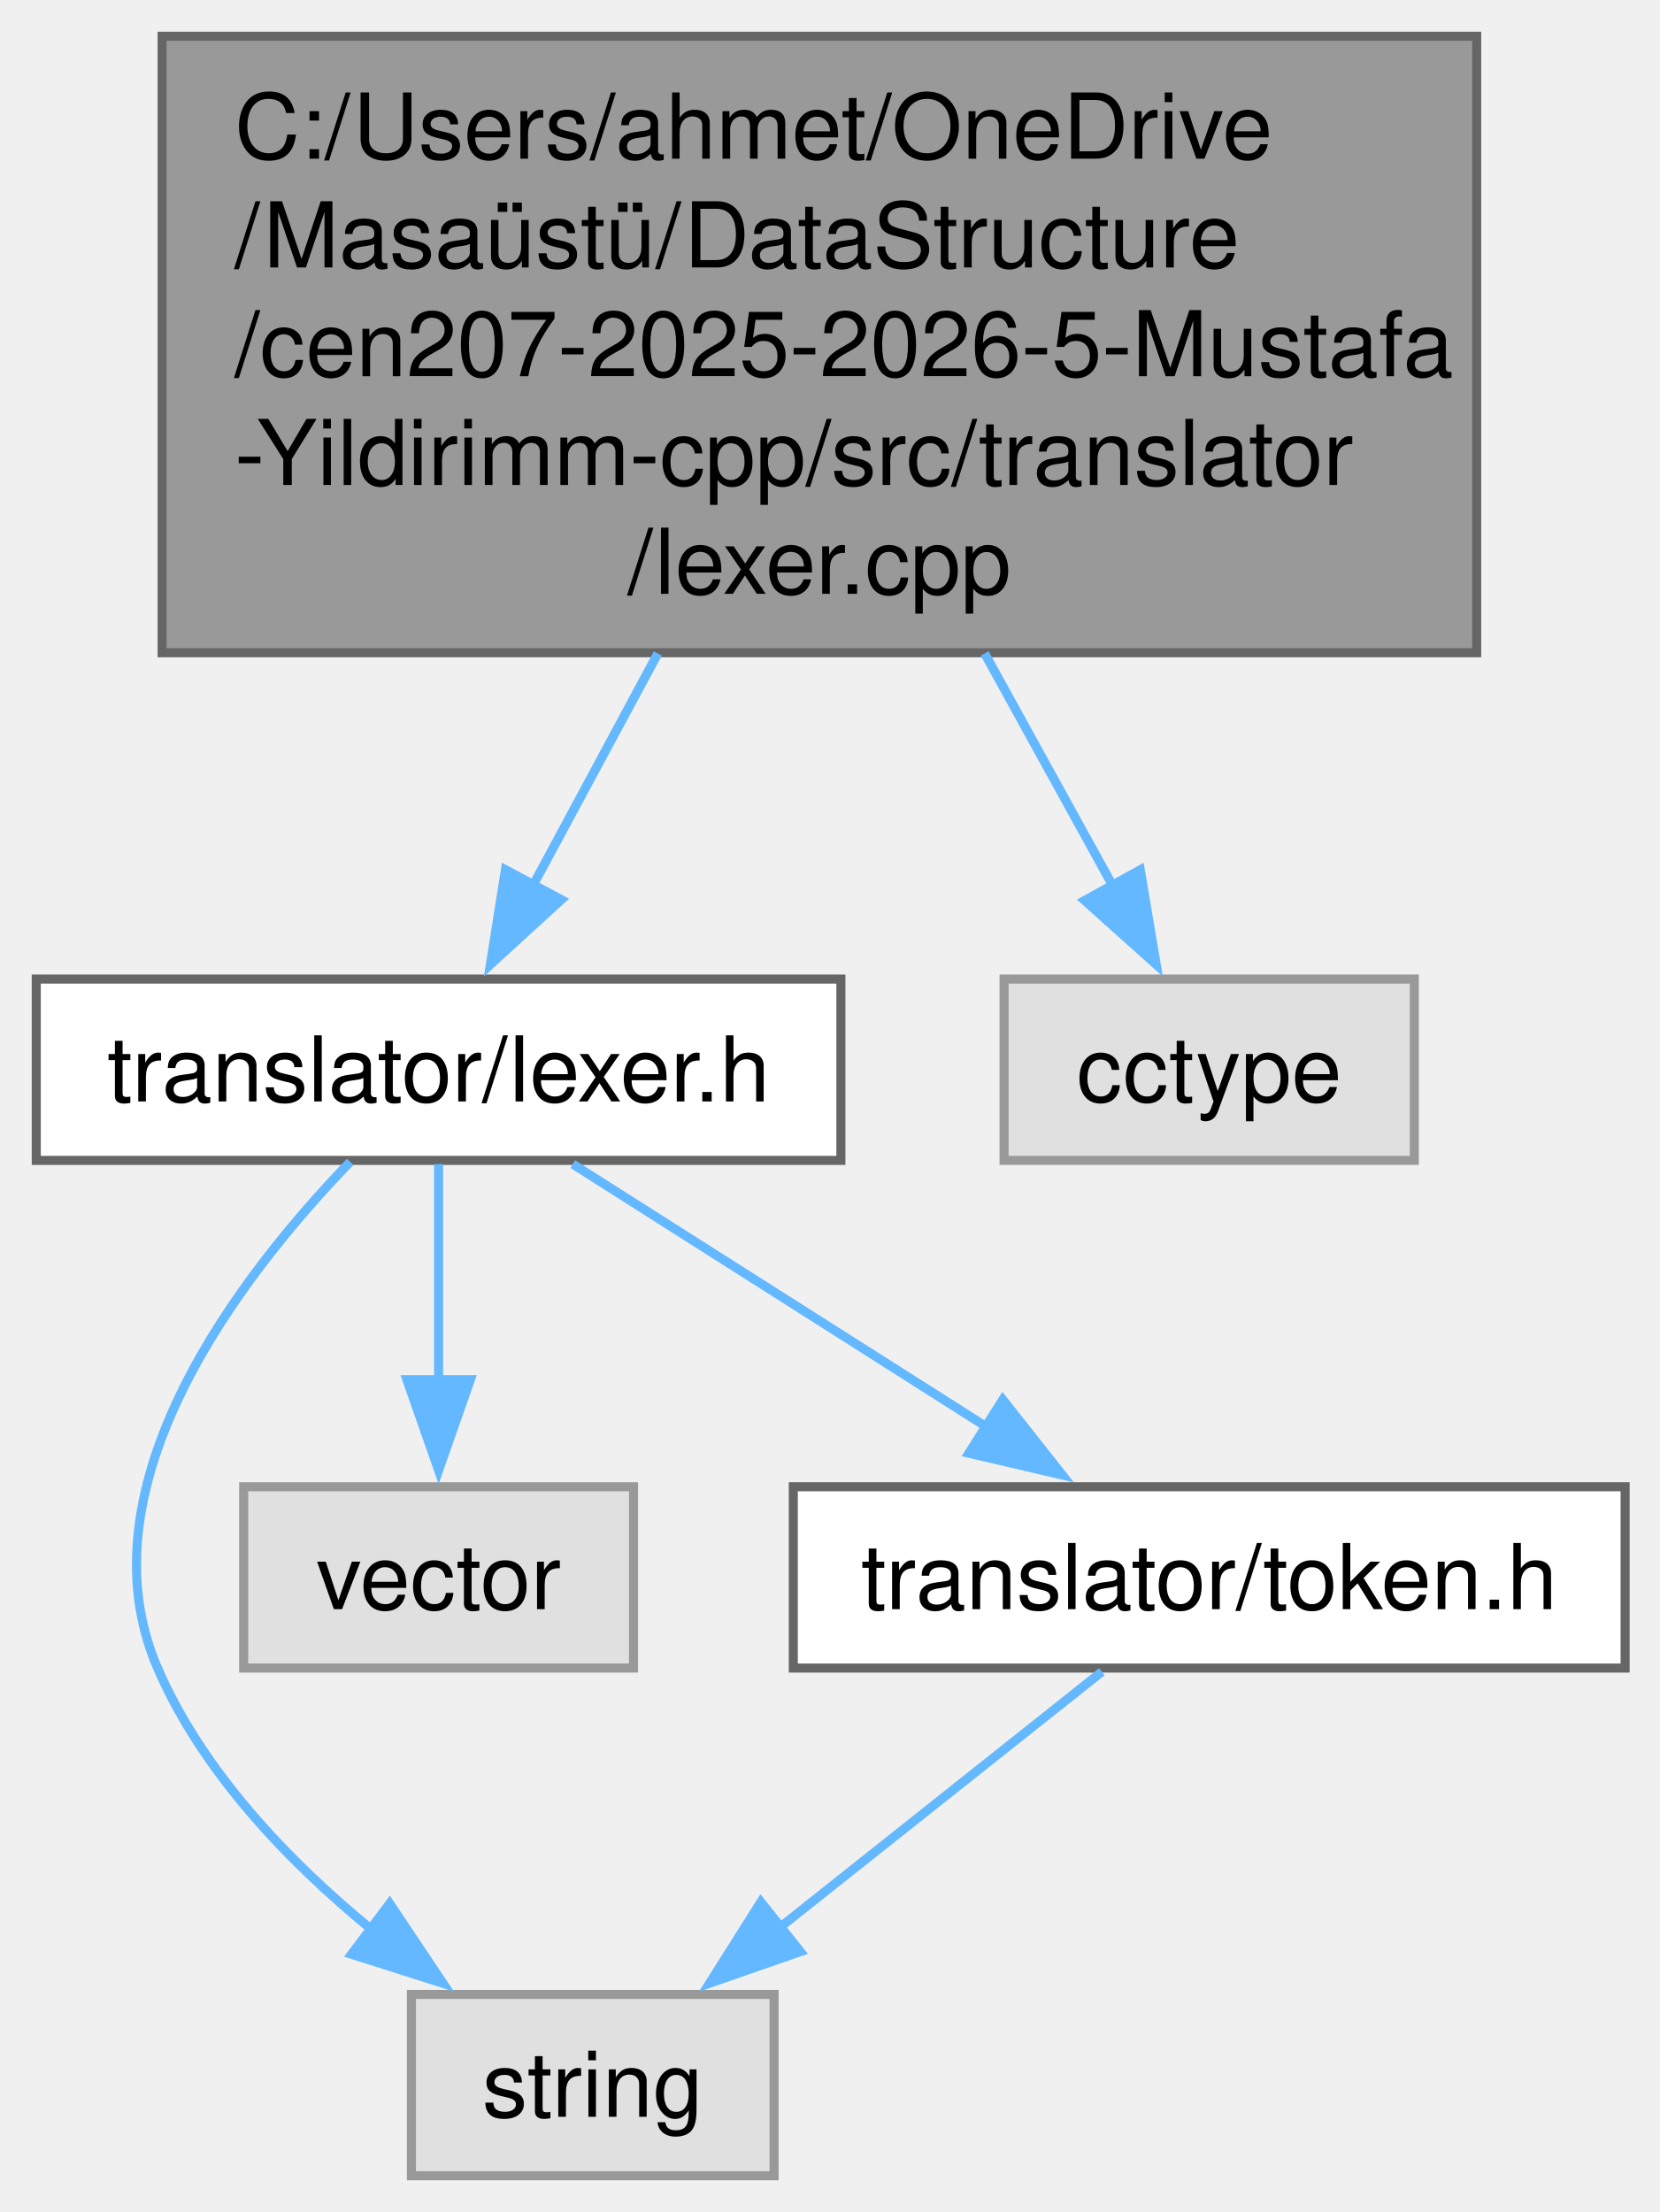
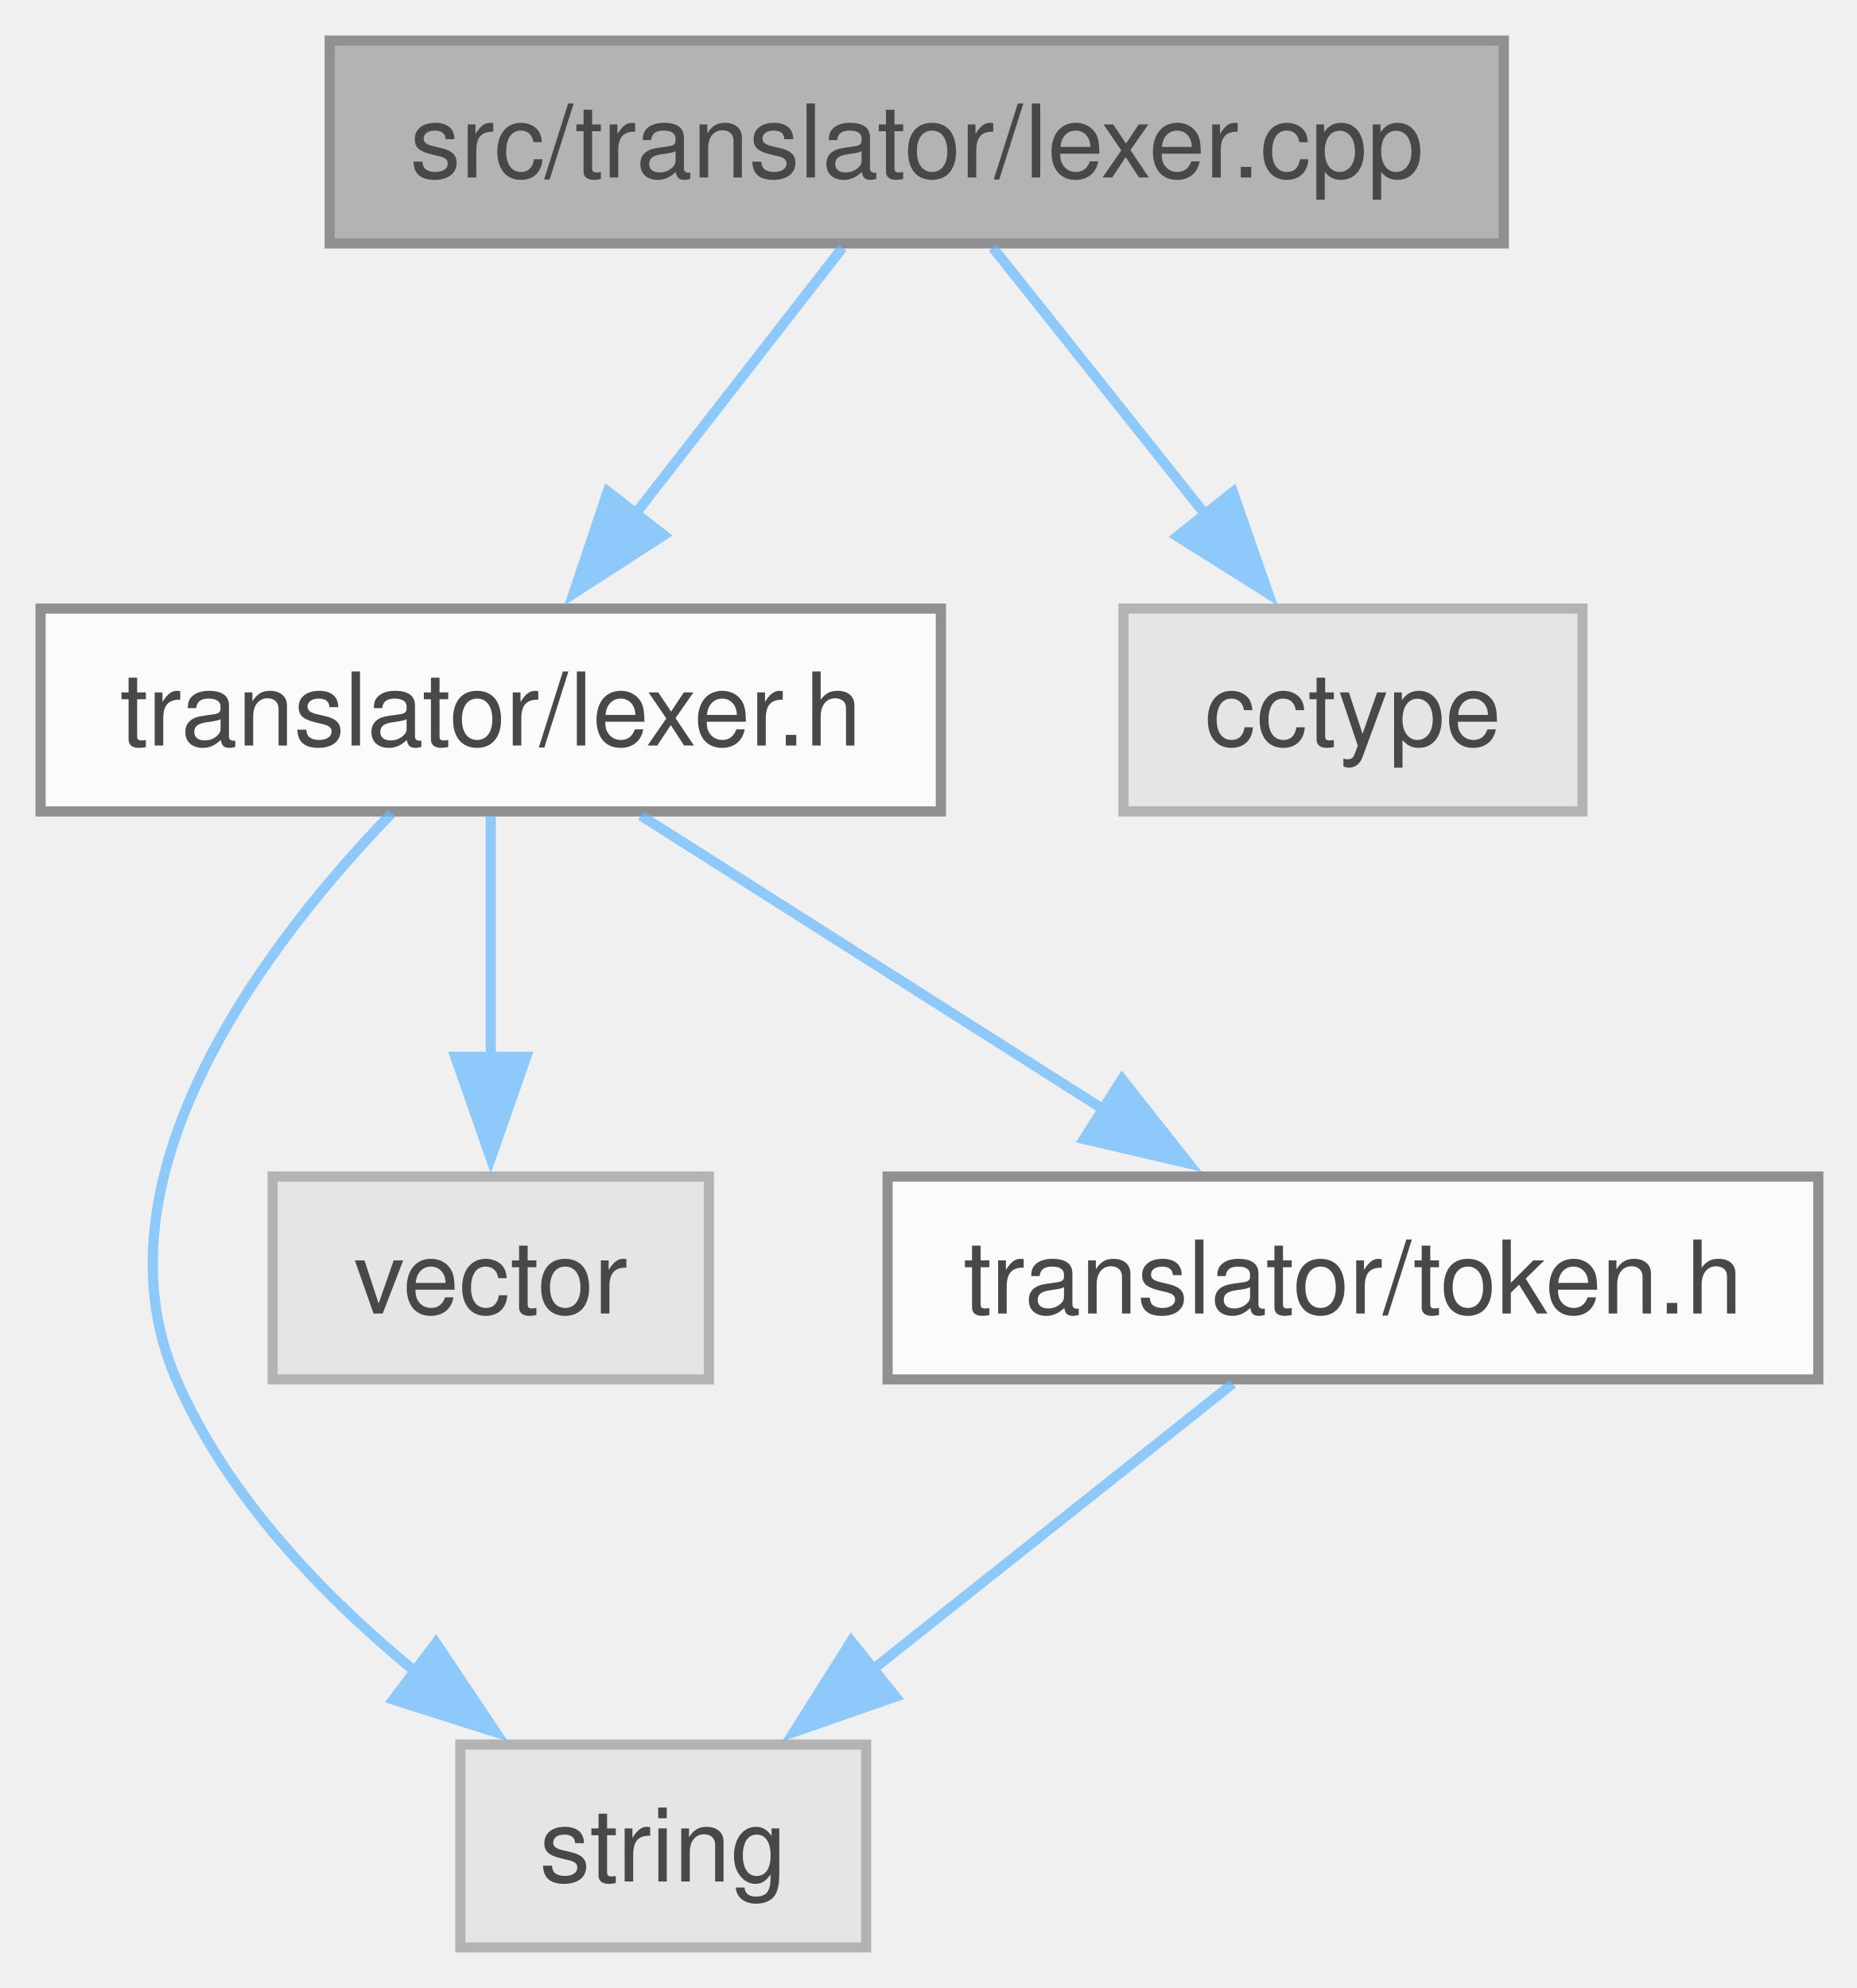
- <svg xmlns="http://www.w3.org/2000/svg" xmlns:xlink="http://www.w3.org/1999/xlink" width="183pt" height="244pt" viewBox="0.00 0.00 183.00 244.00">
-   <g id="graph0" class="graph" transform="scale(1 1) rotate(0) translate(4 240)">
-     <g id="Node000001" class="node">
-       <g id="a_Node000001">
-         <a xlink:title=" ">
-           <polygon fill="#999999" stroke="#666666" points="158.88,-236 13.88,-236 13.88,-168 158.88,-168 158.88,-236" />
-           <text xml:space="preserve" text-anchor="start" x="21.88" y="-222.5" font-family="Helvetica,sans-Serif" font-size="10.00">C:/Users/ahmet/OneDrive</text>
-           <text xml:space="preserve" text-anchor="start" x="21.88" y="-210.5" font-family="Helvetica,sans-Serif" font-size="10.00">/Masaüstü/DataStructure</text>
-           <text xml:space="preserve" text-anchor="start" x="21.88" y="-198.5" font-family="Helvetica,sans-Serif" font-size="10.00">/cen207-2025-2026-5-Mustafa</text>
-           <text xml:space="preserve" text-anchor="start" x="21.88" y="-186.5" font-family="Helvetica,sans-Serif" font-size="10.00">-Yildirimm-cpp/src/translator</text>
-           <text xml:space="preserve" text-anchor="middle" x="86.38" y="-174.5" font-family="Helvetica,sans-Serif" font-size="10.00">/lexer.cpp</text>
-         </a>
+ <svg xmlns="http://www.w3.org/2000/svg" xmlns:xlink="http://www.w3.org/1999/xlink" width="183pt" height="196pt" viewBox="0.00 0.00 183.00 196.00">
+   <svg id="main" version="1.1" xml:space="preserve">
+     <style type="text/css">
+ .node, .edge {opacity: 0.7;}
+ .node.selected, .edge.selected {opacity: 1;}
+ .edge:hover path { stroke: red; }
+ .edge:hover polygon { stroke: red; fill: red; }
+ </style>
+     <svg id="graph" class="graph">
+       <g id="graph0" class="graph" transform="scale(1 1) rotate(0) translate(4 192)">
+         <g id="Node000001" class="node">
+           <g id="a_Node000001">
+             <a xlink:title="Lexer uygulaması: girdi kaynağını Token listesine dönüştürür.">
+               <polygon fill="#999999" stroke="#666666" points="144.25,-188 28.5,-188 28.5,-168 144.25,-168 144.25,-188" />
+               <text xml:space="preserve" text-anchor="middle" x="86.38" y="-174.5" font-family="Helvetica,sans-Serif" font-size="10.00">src/translator/lexer.cpp</text>
+             </a>
+           </g>
+         </g>
+         <g id="Node000002" class="node">
+           <g id="a_Node000002">
+             <a xlink:href="lexer_8h.html" target="_top" xlink:title="BASIC benzeri dil için leksik analizci arabirimi.">
+               <polygon fill="white" stroke="#666666" points="88.75,-132 0,-132 0,-112 88.75,-112 88.75,-132" />
+               <text xml:space="preserve" text-anchor="middle" x="44.38" y="-118.5" font-family="Helvetica,sans-Serif" font-size="10.00">translator/lexer.h</text>
+             </a>
+           </g>
+         </g>
+         <g id="edge1_Node000001_Node000002" class="edge">
+           <g id="a_edge1_Node000001_Node000002">
+             <a xlink:title=" ">
+               <path fill="none" stroke="#63b8ff" d="M79.06,-167.59C73.4,-160.32 65.39,-150.02 58.49,-141.15" />
+               <polygon fill="#63b8ff" stroke="#63b8ff" points="61.44,-139.24 52.54,-133.49 55.91,-143.54 61.44,-139.24" />
+             </a>
+           </g>
+         </g>
+         <g id="Node000006" class="node">
+           <g id="a_Node000006">
+             <a xlink:title=" ">
+               <polygon fill="#e0e0e0" stroke="#999999" points="152,-132 106.75,-132 106.75,-112 152,-112 152,-132" />
+               <text xml:space="preserve" text-anchor="middle" x="129.38" y="-118.5" font-family="Helvetica,sans-Serif" font-size="10.00">cctype</text>
+             </a>
+           </g>
+         </g>
+         <g id="edge6_Node000001_Node000006" class="edge">
+           <g id="a_edge6_Node000001_Node000006">
+             <a xlink:title=" ">
+               <path fill="none" stroke="#63b8ff" d="M93.87,-167.59C99.66,-160.32 107.86,-150.02 114.92,-141.15" />
+               <polygon fill="#63b8ff" stroke="#63b8ff" points="117.54,-143.49 121.03,-133.48 112.06,-139.12 117.54,-143.49" />
+             </a>
+           </g>
+         </g>
+         <g id="Node000003" class="node">
+           <g id="a_Node000003">
+             <a xlink:title=" ">
+               <polygon fill="#e0e0e0" stroke="#999999" points="81.38,-20 41.38,-20 41.38,0 81.38,0 81.38,-20" />
+               <text xml:space="preserve" text-anchor="middle" x="61.38" y="-6.5" font-family="Helvetica,sans-Serif" font-size="10.00">string</text>
+             </a>
+           </g>
+         </g>
+         <g id="edge2_Node000002_Node000003" class="edge">
+           <g id="a_edge2_Node000002_Node000003">
+             <a xlink:title=" ">
+               <path fill="none" stroke="#63b8ff" d="M34.62,-111.84C22.56,-99.34 4.63,-76.19 13.38,-56 18.35,-44.52 27.85,-34.63 37.09,-27.07" />
+               <polygon fill="#63b8ff" stroke="#63b8ff" points="38.98,-30.03 44.87,-21.22 34.77,-24.43 38.98,-30.03" />
+             </a>
+           </g>
+         </g>
+         <g id="Node000004" class="node">
+           <g id="a_Node000004">
+             <a xlink:title=" ">
+               <polygon fill="#e0e0e0" stroke="#999999" points="65.88,-76 22.88,-76 22.88,-56 65.88,-56 65.88,-76" />
+               <text xml:space="preserve" text-anchor="middle" x="44.38" y="-62.5" font-family="Helvetica,sans-Serif" font-size="10.00">vector</text>
+             </a>
+           </g>
+         </g>
+         <g id="edge3_Node000002_Node000004" class="edge">
+           <g id="a_edge3_Node000002_Node000004">
+             <a xlink:title=" ">
+               <path fill="none" stroke="#63b8ff" d="M44.38,-111.59C44.38,-105.01 44.38,-95.96 44.38,-87.73" />
+               <polygon fill="#63b8ff" stroke="#63b8ff" points="47.88,-87.81 44.38,-77.81 40.88,-87.81 47.88,-87.81" />
+             </a>
+           </g>
+         </g>
+         <g id="Node000005" class="node">
+           <g id="a_Node000005">
+             <a xlink:href="token_8h.html" target="_top" xlink:title="Leksik belirteç türleri ve veri yapısı">
+               <polygon fill="white" stroke="#666666" points="175.25,-76 83.5,-76 83.5,-56 175.25,-56 175.25,-76" />
+               <text xml:space="preserve" text-anchor="middle" x="129.38" y="-62.5" font-family="Helvetica,sans-Serif" font-size="10.00">translator/token.h</text>
+             </a>
+           </g>
+         </g>
+         <g id="edge4_Node000002_Node000005" class="edge">
+           <g id="a_edge4_Node000002_Node000005">
+             <a xlink:title=" ">
+               <path fill="none" stroke="#63b8ff" d="M59.18,-111.59C71.78,-103.59 90.13,-91.93 104.91,-82.54" />
+               <polygon fill="#63b8ff" stroke="#63b8ff" points="106.61,-85.61 113.18,-77.29 102.86,-79.7 106.61,-85.61" />
+             </a>
+           </g>
+         </g>
+         <g id="edge5_Node000005_Node000003" class="edge">
+           <g id="a_edge5_Node000005_Node000003">
+             <a xlink:title=" ">
+               <path fill="none" stroke="#63b8ff" d="M117.53,-55.59C107.68,-47.77 93.44,-36.46 81.77,-27.19" />
+               <polygon fill="#63b8ff" stroke="#63b8ff" points="84.28,-24.72 74.27,-21.24 79.92,-30.2 84.28,-24.72" />
+             </a>
+           </g>
+         </g>
      </g>
-     </g>
-     <g id="Node000002" class="node">
-       <g id="a_Node000002">
-         <a xlink:href="$lexer_8h.html" xlink:title=" ">
-           <polygon fill="white" stroke="#666666" points="88.75,-132 0,-132 0,-112 88.75,-112 88.75,-132" />
-           <text xml:space="preserve" text-anchor="middle" x="44.38" y="-118.5" font-family="Helvetica,sans-Serif" font-size="10.00">translator/lexer.h</text>
-         </a>
-       </g>
-     </g>
-     <g id="edge1_Node000001_Node000002" class="edge">
-       <g id="a_edge1_Node000001_Node000002">
-         <a xlink:title=" ">
-           <path fill="none" stroke="#63b8ff" d="M68.56,-167.92C63.88,-159.22 58.97,-150.11 54.82,-142.39" />
-           <polygon fill="#63b8ff" stroke="#63b8ff" points="57.91,-140.76 50.09,-133.61 51.75,-144.07 57.91,-140.76" />
-         </a>
-       </g>
-     </g>
-     <g id="Node000006" class="node">
-       <g id="a_Node000006">
-         <a xlink:title=" ">
-           <polygon fill="#e0e0e0" stroke="#999999" points="152,-132 106.75,-132 106.75,-112 152,-112 152,-132" />
-           <text xml:space="preserve" text-anchor="middle" x="129.38" y="-118.5" font-family="Helvetica,sans-Serif" font-size="10.00">cctype</text>
-         </a>
-       </g>
-     </g>
-     <g id="edge6_Node000001_Node000006" class="edge">
-       <g id="a_edge6_Node000001_Node000006">
-         <a xlink:title=" ">
-           <path fill="none" stroke="#63b8ff" d="M104.61,-167.92C109.46,-159.12 114.55,-149.9 118.83,-142.12" />
-           <polygon fill="#63b8ff" stroke="#63b8ff" points="121.77,-144.05 123.53,-133.6 115.64,-140.67 121.77,-144.05" />
-         </a>
-       </g>
-     </g>
-     <g id="Node000003" class="node">
-       <g id="a_Node000003">
-         <a xlink:title=" ">
-           <polygon fill="#e0e0e0" stroke="#999999" points="81.38,-20 41.38,-20 41.38,0 81.38,0 81.38,-20" />
-           <text xml:space="preserve" text-anchor="middle" x="61.38" y="-6.5" font-family="Helvetica,sans-Serif" font-size="10.00">string</text>
-         </a>
-       </g>
-     </g>
-     <g id="edge2_Node000002_Node000003" class="edge">
-       <g id="a_edge2_Node000002_Node000003">
-         <a xlink:title=" ">
-           <path fill="none" stroke="#63b8ff" d="M34.62,-111.84C22.56,-99.34 4.63,-76.19 13.38,-56 18.35,-44.52 27.85,-34.63 37.09,-27.07" />
-           <polygon fill="#63b8ff" stroke="#63b8ff" points="38.98,-30.03 44.87,-21.22 34.77,-24.43 38.98,-30.03" />
-         </a>
-       </g>
-     </g>
-     <g id="Node000004" class="node">
-       <g id="a_Node000004">
-         <a xlink:title=" ">
-           <polygon fill="#e0e0e0" stroke="#999999" points="65.88,-76 22.88,-76 22.88,-56 65.88,-56 65.88,-76" />
-           <text xml:space="preserve" text-anchor="middle" x="44.38" y="-62.5" font-family="Helvetica,sans-Serif" font-size="10.00">vector</text>
-         </a>
-       </g>
-     </g>
-     <g id="edge3_Node000002_Node000004" class="edge">
-       <g id="a_edge3_Node000002_Node000004">
-         <a xlink:title=" ">
-           <path fill="none" stroke="#63b8ff" d="M44.38,-111.59C44.38,-105.01 44.38,-95.96 44.38,-87.73" />
-           <polygon fill="#63b8ff" stroke="#63b8ff" points="47.88,-87.81 44.38,-77.81 40.88,-87.81 47.88,-87.81" />
-         </a>
-       </g>
-     </g>
-     <g id="Node000005" class="node">
-       <g id="a_Node000005">
-         <a xlink:href="$token_8h.html" xlink:title=" ">
-           <polygon fill="white" stroke="#666666" points="175.25,-76 83.5,-76 83.5,-56 175.25,-56 175.25,-76" />
-           <text xml:space="preserve" text-anchor="middle" x="129.38" y="-62.5" font-family="Helvetica,sans-Serif" font-size="10.00">translator/token.h</text>
-         </a>
-       </g>
-     </g>
-     <g id="edge4_Node000002_Node000005" class="edge">
-       <g id="a_edge4_Node000002_Node000005">
-         <a xlink:title=" ">
-           <path fill="none" stroke="#63b8ff" d="M59.18,-111.59C71.78,-103.59 90.13,-91.93 104.91,-82.54" />
-           <polygon fill="#63b8ff" stroke="#63b8ff" points="106.61,-85.61 113.18,-77.29 102.86,-79.7 106.61,-85.61" />
-         </a>
-       </g>
-     </g>
-     <g id="edge5_Node000005_Node000003" class="edge">
-       <g id="a_edge5_Node000005_Node000003">
-         <a xlink:title=" ">
-           <path fill="none" stroke="#63b8ff" d="M117.53,-55.59C107.68,-47.77 93.44,-36.46 81.77,-27.19" />
-           <polygon fill="#63b8ff" stroke="#63b8ff" points="84.28,-24.72 74.27,-21.24 79.92,-30.2 84.28,-24.72" />
-         </a>
-       </g>
-     </g>
-   </g>
+     </svg>
+   </svg>
+   <style type="text/css">
+ 
+ [data-mouse-over-selected='false'] { opacity: 0.7; }
+ [data-mouse-over-selected='true']  { opacity: 1.0; }
+ 
+ </style>
</svg>
